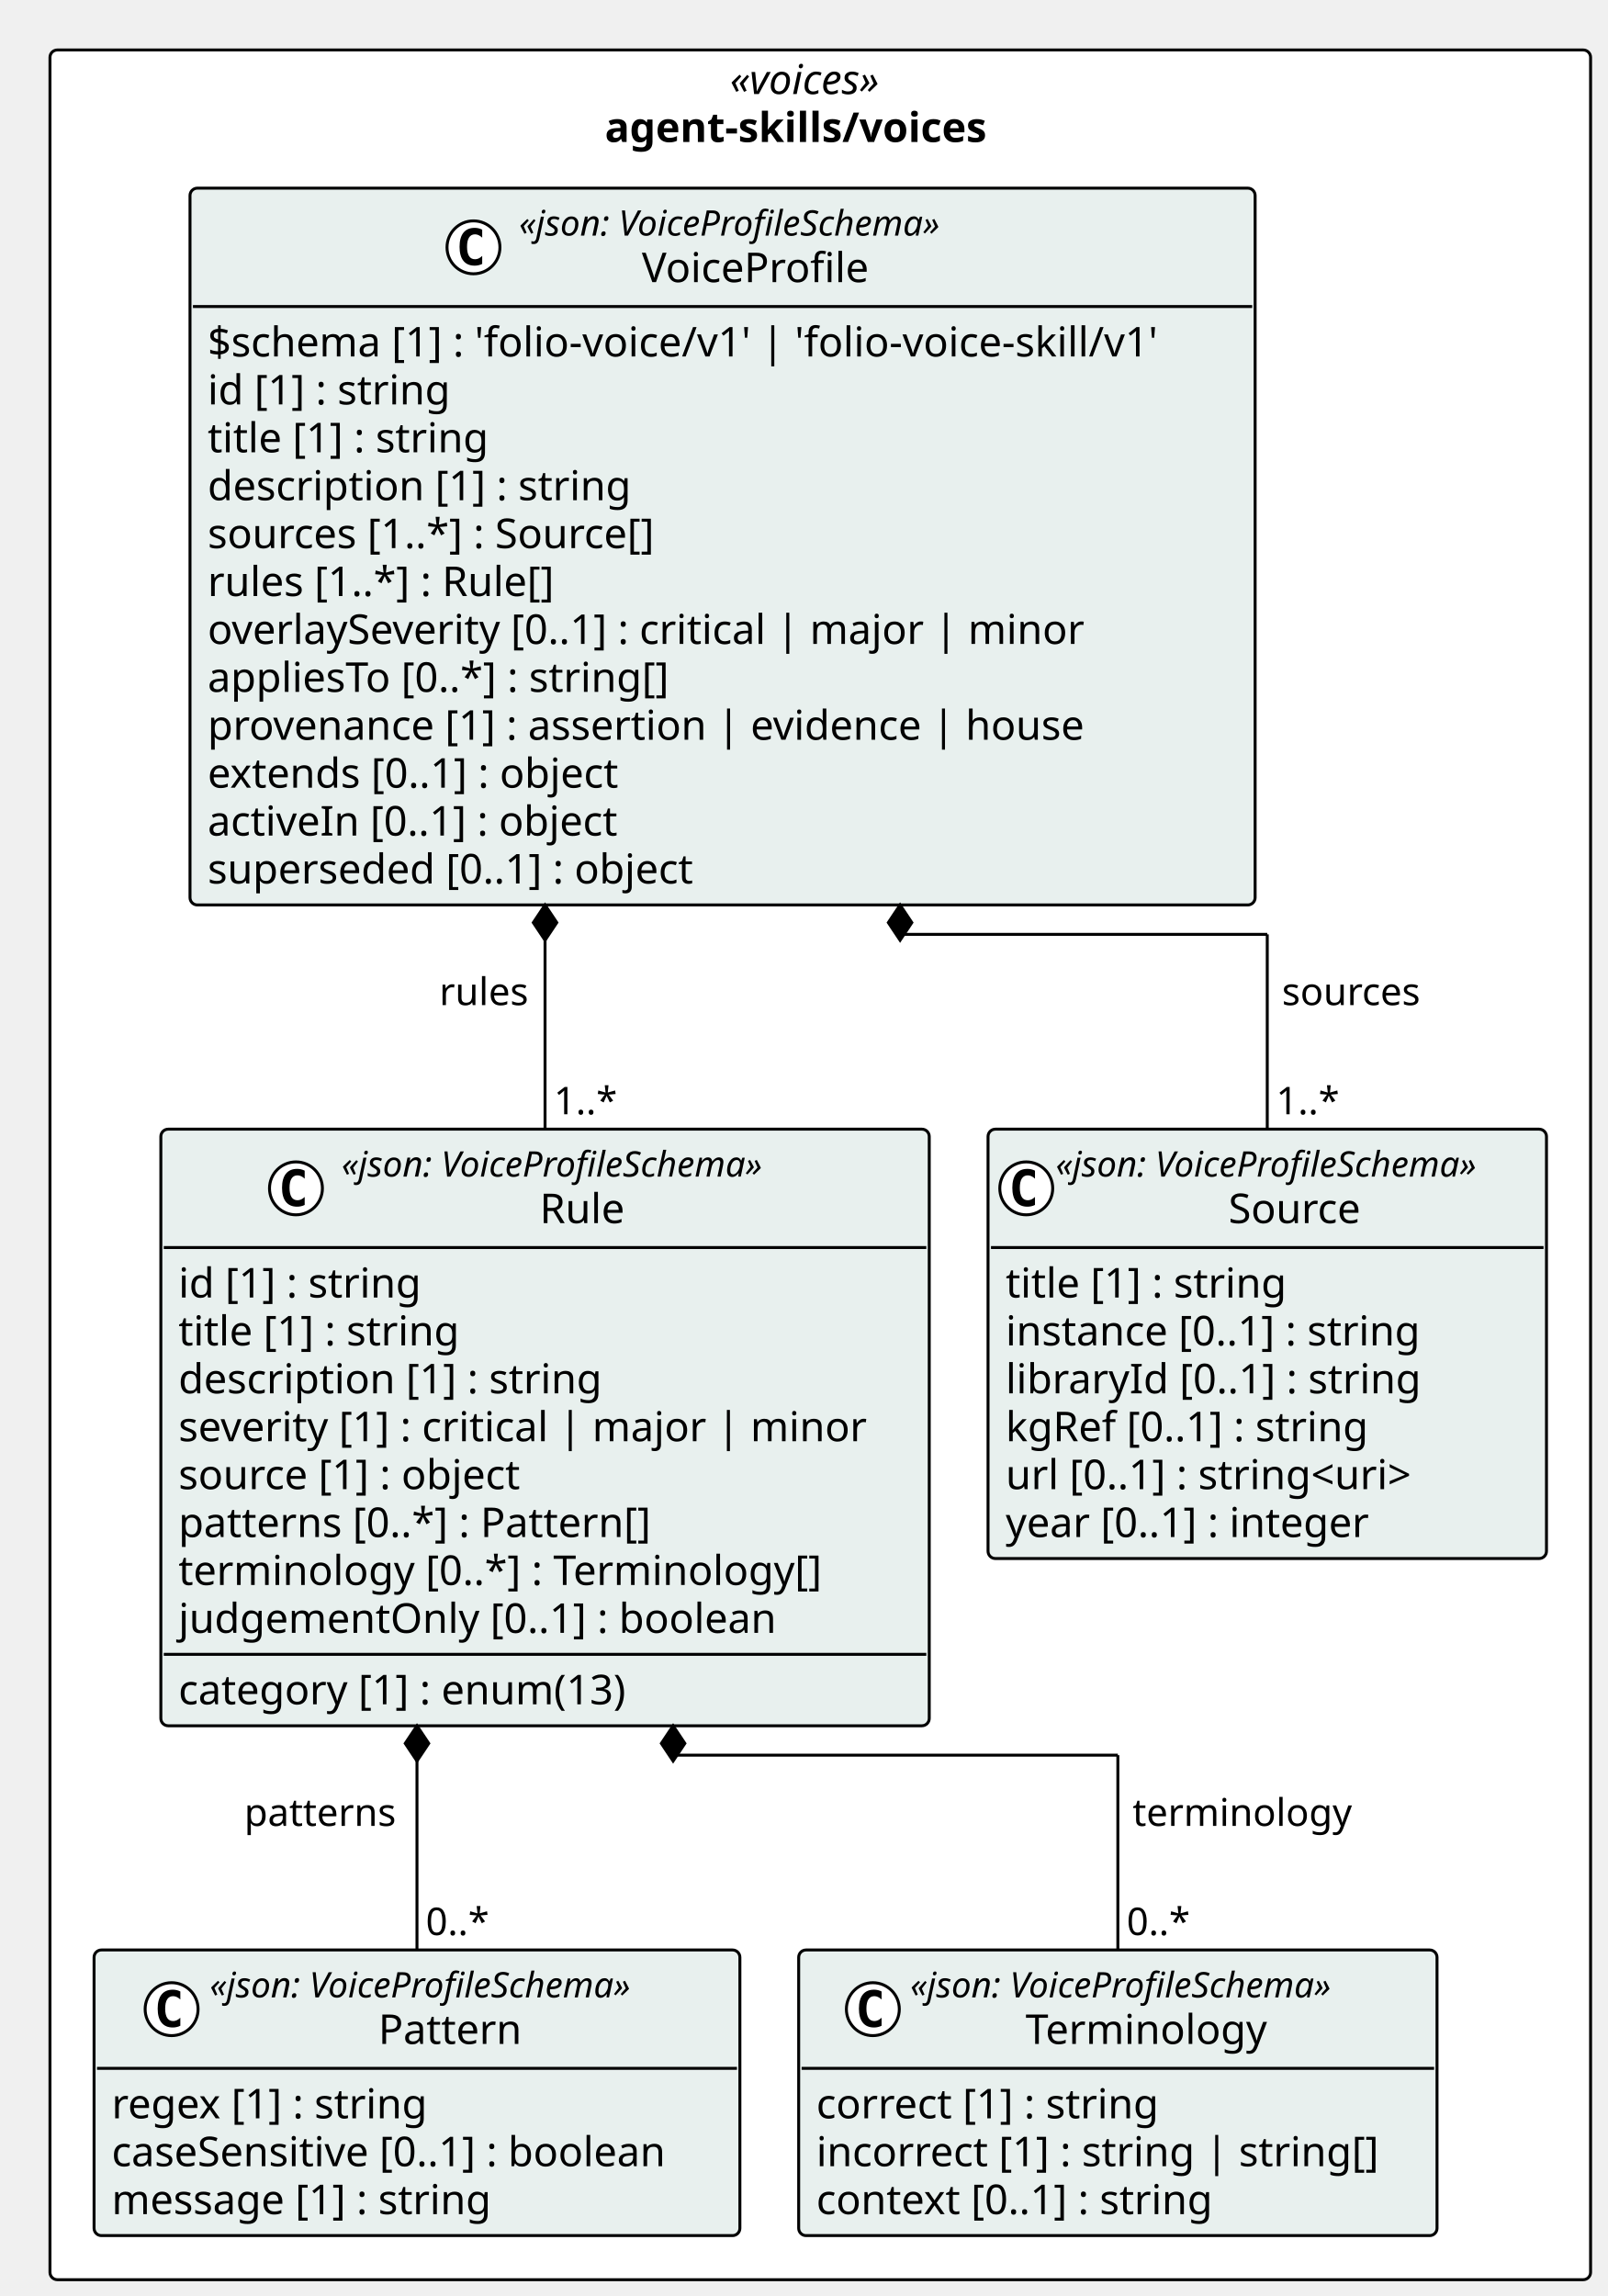
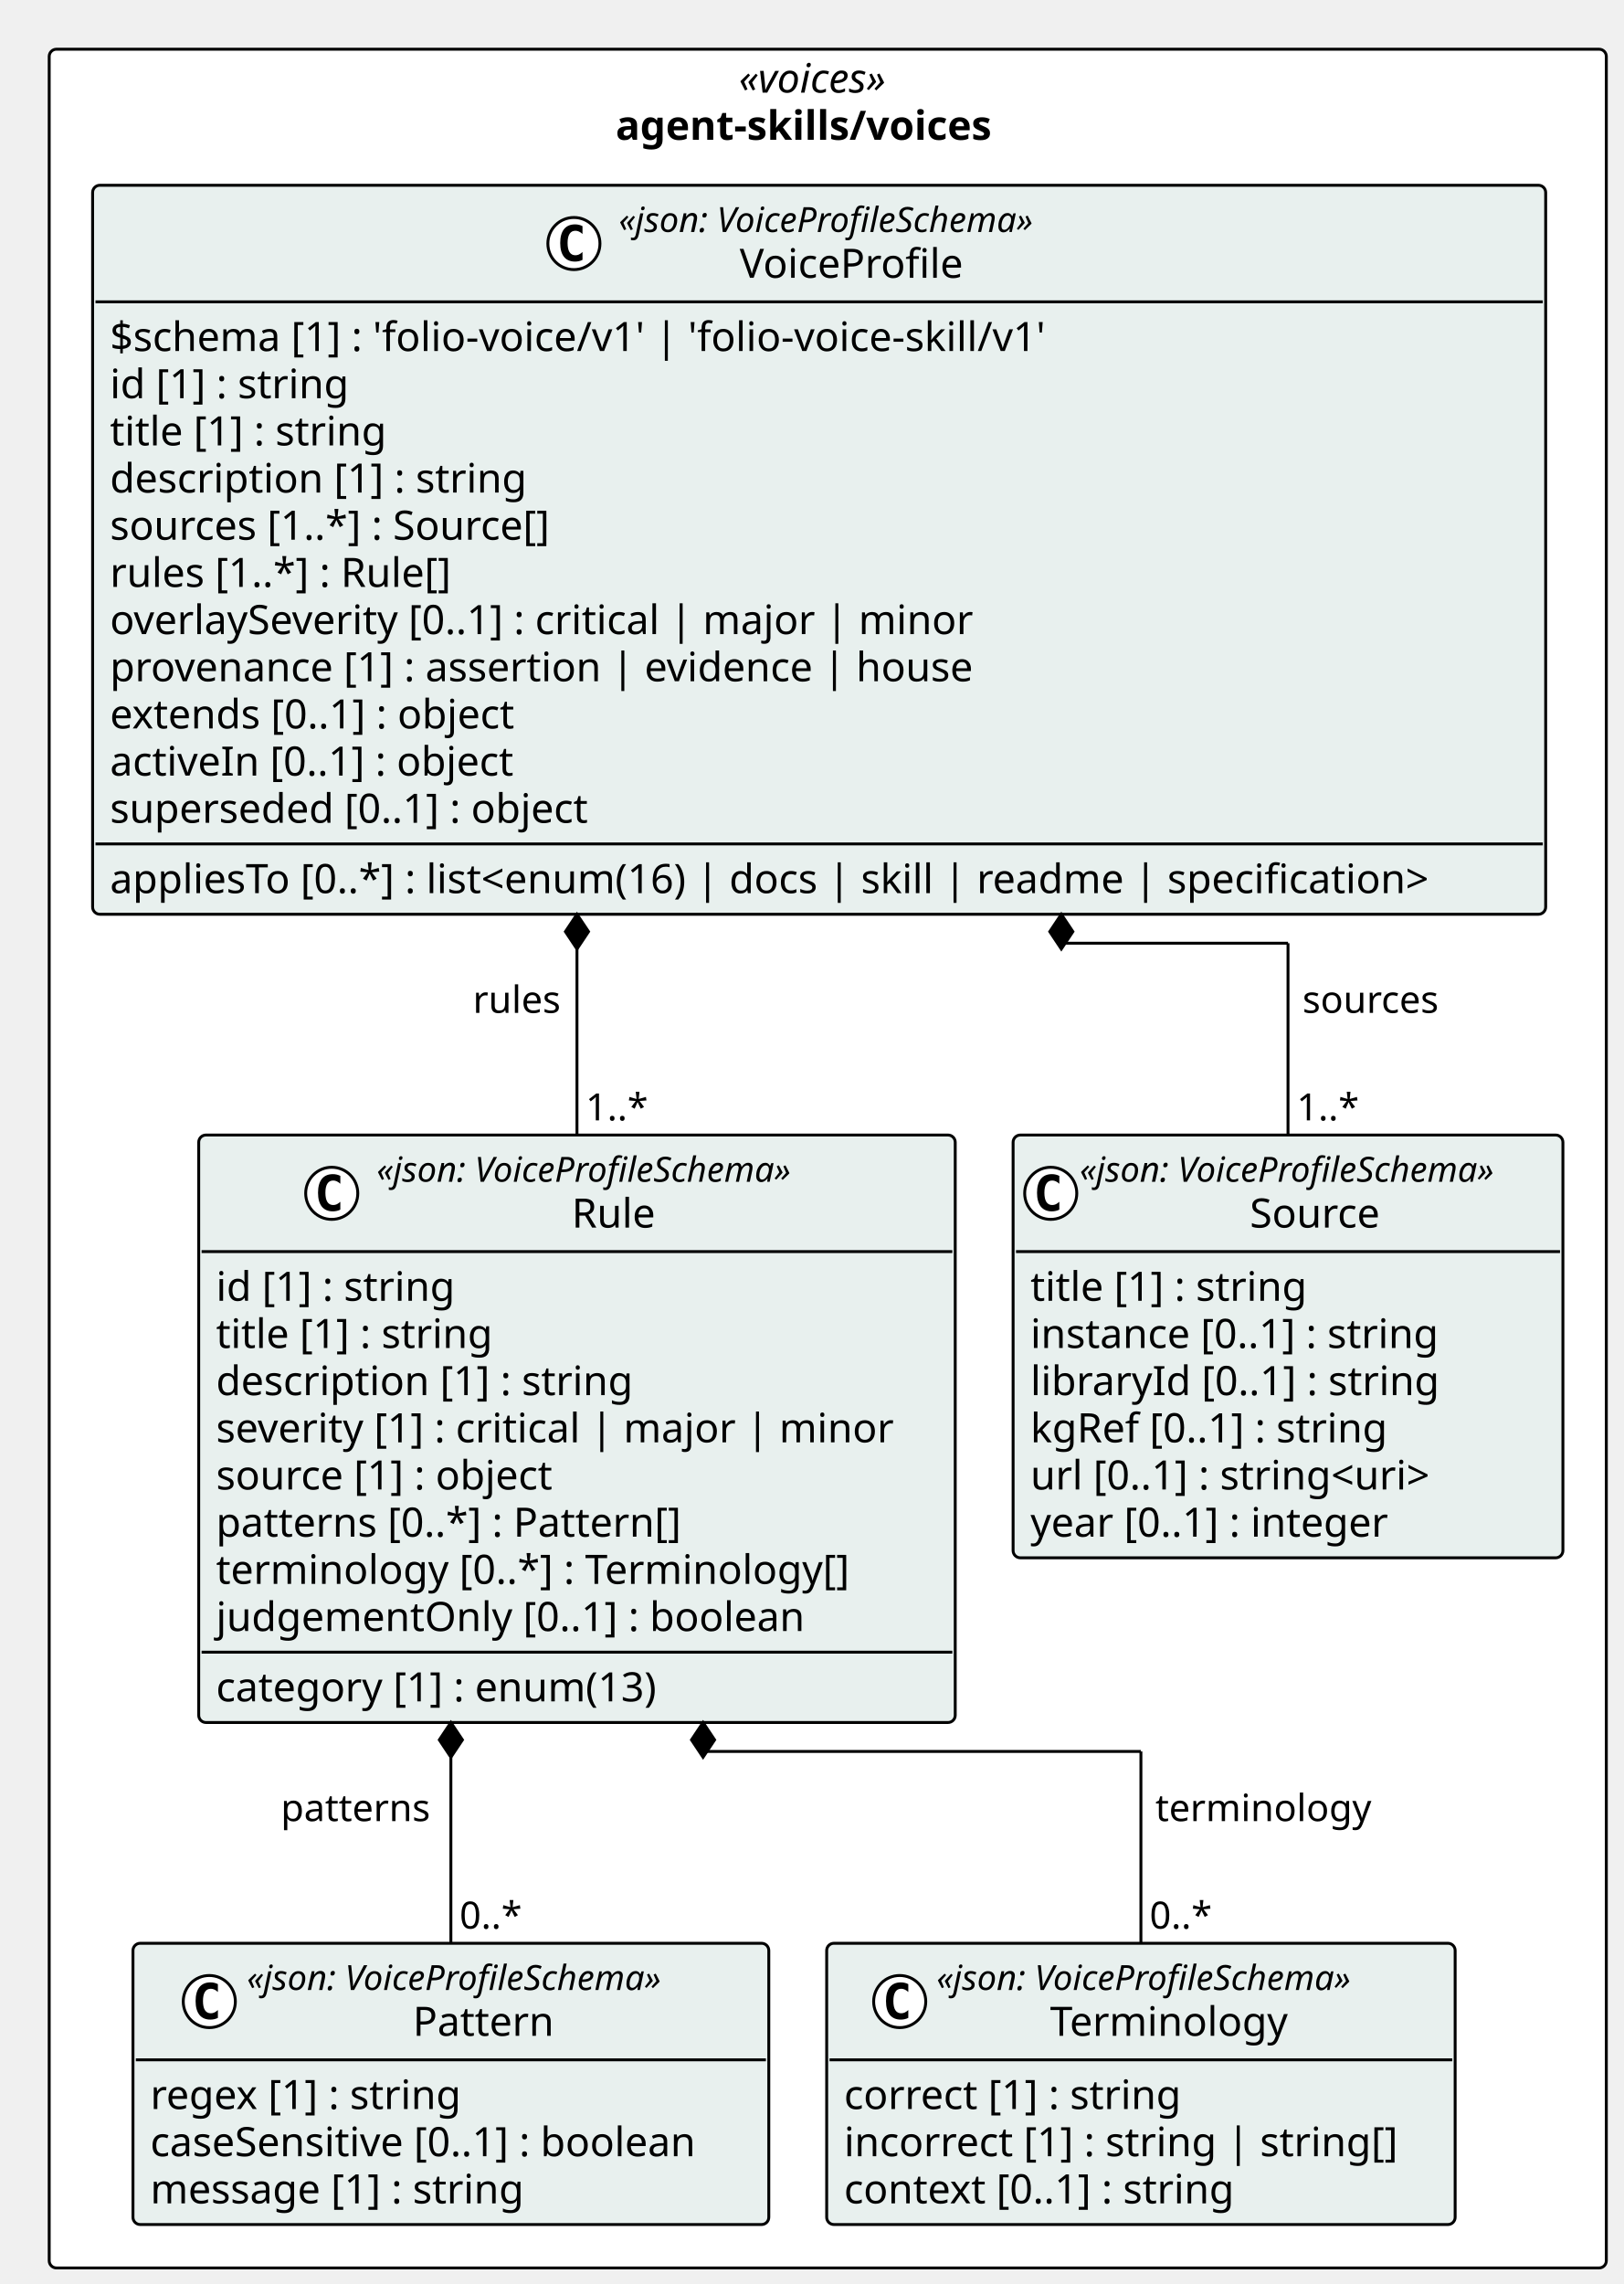
- <svg xmlns="http://www.w3.org/2000/svg" contentStyleType="text/css" height="781px" preserveAspectRatio="none" style="width:547px;height:781px;background:#FFFFFF;" version="1.1" viewBox="0 0 547 781" width="547px" zoomAndPan="magnify">
+ <svg xmlns="http://www.w3.org/2000/svg" contentStyleType="text/css" height="789px" preserveAspectRatio="none" style="width:561px;height:789px;background:#FFFFFF;" version="1.1" viewBox="0 0 561 789" width="561px" zoomAndPan="magnify">
  <defs />
  <g>
-     <rect fill="#FFFFFF" height="758.453" rx="2.5" ry="2.5" style="stroke:#000000;stroke-width:1.0;" width="524.085" x="17" y="17" />
-     <text fill="#000000" font-family="Verdana" font-size="14" font-style="italic" lengthAdjust="spacing" textLength="61.476" x="248.304" y="31.995">«voices»</text>
-     <text fill="#000000" font-family="Verdana" font-size="14" font-weight="bold" lengthAdjust="spacing" textLength="146.59" x="205.747" y="48.292">agent-skills/voices</text>
+     <rect fill="#FFFFFF" height="766.453" rx="2.5" ry="2.5" style="stroke:#000000;stroke-width:1.0;" width="538.029" x="17" y="17" />
+     <text fill="#000000" font-family="Verdana" font-size="14" font-style="italic" lengthAdjust="spacing" textLength="61.476" x="255.277" y="31.995">«voices»</text>
+     <text fill="#000000" font-family="Verdana" font-size="14" font-weight="bold" lengthAdjust="spacing" textLength="146.59" x="212.72" y="48.292">agent-skills/voices</text>
    <g id="elem_agent_skills_voices_Source">
-       <rect codeLine="11" fill="#E8F0EE" height="146.047" id="agent_skills_voices_Source" rx="2.5" ry="2.5" style="stroke:#000000;stroke-width:1.0;" width="189.973" x="336.112" y="384.094" />
-       <ellipse cx="349.112" cy="404.227" fill="#FFFFFF" rx="9" ry="9" style="stroke:#000000;stroke-width:1.0;" />
-       <path d="M352.081,409.867 Q351.502,410.164 350.862,410.305 Q350.221,410.461 349.518,410.461 Q347.018,410.461 345.69,408.82 Q344.377,407.164 344.377,404.039 Q344.377,400.914 345.69,399.258 Q347.018,397.602 349.518,397.602 Q350.221,397.602 350.862,397.758 Q351.518,397.914 352.081,398.211 L352.081,400.93 Q351.456,400.352 350.862,400.086 Q350.268,399.805 349.643,399.805 Q348.299,399.805 347.612,400.883 Q346.924,401.945 346.924,404.039 Q346.924,406.133 347.612,407.211 Q348.299,408.273 349.643,408.273 Q350.268,408.273 350.862,408.008 Q351.456,407.727 352.081,407.148 L352.081,409.867 Z " fill="#000000" />
-       <text fill="#000000" font-family="Verdana" font-size="12" font-style="italic" lengthAdjust="spacing" textLength="165.973" x="359.112" y="400.232">«json: VoiceProfileSchema»</text>
-       <text fill="#000000" font-family="Verdana" font-size="14" lengthAdjust="spacing" textLength="48.392" x="417.902" y="416.058">Source</text>
-       <line style="stroke:#000000;stroke-width:1.0;" x1="337.112" x2="525.085" y1="424.359" y2="424.359" />
-       <text fill="#000000" font-family="Verdana" font-size="14" lengthAdjust="spacing" textLength="105.458" x="342.112" y="441.354">title [1] : string</text>
-       <text fill="#000000" font-family="Verdana" font-size="14" lengthAdjust="spacing" textLength="155.203" x="342.112" y="457.651">instance [0..1] : string</text>
-       <text fill="#000000" font-family="Verdana" font-size="14" lengthAdjust="spacing" textLength="153.952" x="342.112" y="473.948">libraryId [0..1] : string</text>
-       <text fill="#000000" font-family="Verdana" font-size="14" lengthAdjust="spacing" textLength="136.158" x="342.112" y="490.245">kgRef [0..1] : string</text>
-       <text fill="#000000" font-family="Verdana" font-size="14" lengthAdjust="spacing" textLength="156.393" x="342.112" y="506.542">url [0..1] : string&lt;uri&gt;</text>
-       <text fill="#000000" font-family="Verdana" font-size="14" lengthAdjust="spacing" textLength="137.06" x="342.112" y="522.839">year [0..1] : integer</text>
+       <rect codeLine="11" fill="#E8F0EE" height="146.047" id="agent_skills_voices_Source" rx="2.5" ry="2.5" style="stroke:#000000;stroke-width:1.0;" width="189.973" x="350.056" y="392.094" />
+       <ellipse cx="363.056" cy="412.227" fill="#FFFFFF" rx="9" ry="9" style="stroke:#000000;stroke-width:1.0;" />
+       <path d="M366.025,417.867 Q365.447,418.164 364.806,418.305 Q364.166,418.461 363.462,418.461 Q360.962,418.461 359.634,416.82 Q358.322,415.164 358.322,412.039 Q358.322,408.914 359.634,407.258 Q360.962,405.602 363.462,405.602 Q364.166,405.602 364.806,405.758 Q365.462,405.914 366.025,406.211 L366.025,408.93 Q365.4,408.352 364.806,408.086 Q364.212,407.805 363.587,407.805 Q362.244,407.805 361.556,408.883 Q360.869,409.945 360.869,412.039 Q360.869,414.133 361.556,415.211 Q362.244,416.273 363.587,416.273 Q364.212,416.273 364.806,416.008 Q365.4,415.727 366.025,415.148 L366.025,417.867 Z " fill="#000000" />
+       <text fill="#000000" font-family="Verdana" font-size="12" font-style="italic" lengthAdjust="spacing" textLength="165.973" x="373.056" y="408.232">«json: VoiceProfileSchema»</text>
+       <text fill="#000000" font-family="Verdana" font-size="14" lengthAdjust="spacing" textLength="48.392" x="431.847" y="424.058">Source</text>
+       <line style="stroke:#000000;stroke-width:1.0;" x1="351.056" x2="539.029" y1="432.359" y2="432.359" />
+       <text fill="#000000" font-family="Verdana" font-size="14" lengthAdjust="spacing" textLength="105.458" x="356.056" y="449.354">title [1] : string</text>
+       <text fill="#000000" font-family="Verdana" font-size="14" lengthAdjust="spacing" textLength="155.203" x="356.056" y="465.651">instance [0..1] : string</text>
+       <text fill="#000000" font-family="Verdana" font-size="14" lengthAdjust="spacing" textLength="153.952" x="356.056" y="481.948">libraryId [0..1] : string</text>
+       <text fill="#000000" font-family="Verdana" font-size="14" lengthAdjust="spacing" textLength="136.158" x="356.056" y="498.245">kgRef [0..1] : string</text>
+       <text fill="#000000" font-family="Verdana" font-size="14" lengthAdjust="spacing" textLength="156.393" x="356.056" y="514.542">url [0..1] : string&lt;uri&gt;</text>
+       <text fill="#000000" font-family="Verdana" font-size="14" lengthAdjust="spacing" textLength="137.06" x="356.056" y="530.839">year [0..1] : integer</text>
    </g>
    <g id="elem_agent_skills_voices_Pattern">
-       <rect codeLine="19" fill="#E8F0EE" height="97.156" id="agent_skills_voices_Pattern" rx="2.5" ry="2.5" style="stroke:#000000;stroke-width:1.0;" width="219.696" x="32" y="663.297" />
-       <ellipse cx="58.376" cy="683.43" fill="#FFFFFF" rx="9" ry="9" style="stroke:#000000;stroke-width:1.0;" />
-       <path d="M61.344,689.07 Q60.766,689.367 60.126,689.508 Q59.485,689.664 58.782,689.664 Q56.282,689.664 54.954,688.023 Q53.641,686.367 53.641,683.242 Q53.641,680.117 54.954,678.461 Q56.282,676.805 58.782,676.805 Q59.485,676.805 60.126,676.961 Q60.782,677.117 61.344,677.414 L61.344,680.133 Q60.719,679.555 60.126,679.289 Q59.532,679.008 58.907,679.008 Q57.563,679.008 56.876,680.086 Q56.188,681.148 56.188,683.242 Q56.188,685.336 56.876,686.414 Q57.563,687.477 58.907,687.477 Q59.532,687.477 60.126,687.211 Q60.719,686.93 61.344,686.352 L61.344,689.07 Z " fill="#000000" />
-       <text fill="#000000" font-family="Verdana" font-size="12" font-style="italic" lengthAdjust="spacing" textLength="165.973" x="71.348" y="679.436">«json: VoiceProfileSchema»</text>
-       <text fill="#000000" font-family="Verdana" font-size="14" lengthAdjust="spacing" textLength="51.242" x="128.713" y="695.261">Pattern</text>
-       <line style="stroke:#000000;stroke-width:1.0;" x1="33" x2="250.696" y1="703.562" y2="703.562" />
-       <text fill="#000000" font-family="Verdana" font-size="14" lengthAdjust="spacing" textLength="118.241" x="38" y="720.558">regex [1] : string</text>
-       <text fill="#000000" font-family="Verdana" font-size="14" lengthAdjust="spacing" textLength="207.696" x="38" y="736.855">caseSensitive [0..1] : boolean</text>
-       <text fill="#000000" font-family="Verdana" font-size="14" lengthAdjust="spacing" textLength="141.005" x="38" y="753.151">message [1] : string</text>
+       <rect codeLine="19" fill="#E8F0EE" height="97.156" id="agent_skills_voices_Pattern" rx="2.5" ry="2.5" style="stroke:#000000;stroke-width:1.0;" width="219.696" x="45.944" y="671.297" />
+       <ellipse cx="72.32" cy="691.43" fill="#FFFFFF" rx="9" ry="9" style="stroke:#000000;stroke-width:1.0;" />
+       <path d="M75.289,697.07 Q74.711,697.367 74.07,697.508 Q73.429,697.664 72.726,697.664 Q70.226,697.664 68.898,696.023 Q67.586,694.367 67.586,691.242 Q67.586,688.117 68.898,686.461 Q70.226,684.805 72.726,684.805 Q73.429,684.805 74.07,684.961 Q74.726,685.117 75.289,685.414 L75.289,688.133 Q74.664,687.555 74.07,687.289 Q73.476,687.008 72.851,687.008 Q71.507,687.008 70.82,688.086 Q70.132,689.148 70.132,691.242 Q70.132,693.336 70.82,694.414 Q71.507,695.477 72.851,695.477 Q73.476,695.477 74.07,695.211 Q74.664,694.93 75.289,694.352 L75.289,697.07 Z " fill="#000000" />
+       <text fill="#000000" font-family="Verdana" font-size="12" font-style="italic" lengthAdjust="spacing" textLength="165.973" x="85.292" y="687.436">«json: VoiceProfileSchema»</text>
+       <text fill="#000000" font-family="Verdana" font-size="14" lengthAdjust="spacing" textLength="51.242" x="142.658" y="703.261">Pattern</text>
+       <line style="stroke:#000000;stroke-width:1.0;" x1="46.944" x2="264.641" y1="711.562" y2="711.562" />
+       <text fill="#000000" font-family="Verdana" font-size="14" lengthAdjust="spacing" textLength="118.241" x="51.944" y="728.558">regex [1] : string</text>
+       <text fill="#000000" font-family="Verdana" font-size="14" lengthAdjust="spacing" textLength="207.696" x="51.944" y="744.855">caseSensitive [0..1] : boolean</text>
+       <text fill="#000000" font-family="Verdana" font-size="14" lengthAdjust="spacing" textLength="141.005" x="51.944" y="761.151">message [1] : string</text>
    </g>
    <g id="elem_agent_skills_voices_Terminology">
-       <rect codeLine="24" fill="#E8F0EE" height="97.156" id="agent_skills_voices_Terminology" rx="2.5" ry="2.5" style="stroke:#000000;stroke-width:1.0;" width="217.153" x="271.696" y="663.297" />
-       <ellipse cx="296.928" cy="683.43" fill="#FFFFFF" rx="9" ry="9" style="stroke:#000000;stroke-width:1.0;" />
-       <path d="M299.896,689.07 Q299.318,689.367 298.678,689.508 Q298.037,689.664 297.334,689.664 Q294.834,689.664 293.506,688.023 Q292.193,686.367 292.193,683.242 Q292.193,680.117 293.506,678.461 Q294.834,676.805 297.334,676.805 Q298.037,676.805 298.678,676.961 Q299.334,677.117 299.896,677.414 L299.896,680.133 Q299.271,679.555 298.678,679.289 Q298.084,679.008 297.459,679.008 Q296.115,679.008 295.428,680.086 Q294.74,681.148 294.74,683.242 Q294.74,685.336 295.428,686.414 Q296.115,687.477 297.459,687.477 Q298.084,687.477 298.678,687.211 Q299.271,686.93 299.896,686.352 L299.896,689.07 Z " fill="#000000" />
-       <text fill="#000000" font-family="Verdana" font-size="12" font-style="italic" lengthAdjust="spacing" textLength="165.973" x="309.646" y="679.436">«json: VoiceProfileSchema»</text>
-       <text fill="#000000" font-family="Verdana" font-size="14" lengthAdjust="spacing" textLength="87.514" x="348.875" y="695.261">Terminology</text>
-       <line style="stroke:#000000;stroke-width:1.0;" x1="272.696" x2="487.85" y1="703.562" y2="703.562" />
-       <text fill="#000000" font-family="Verdana" font-size="14" lengthAdjust="spacing" textLength="127.661" x="277.696" y="720.558">correct [1] : string</text>
-       <text fill="#000000" font-family="Verdana" font-size="14" lengthAdjust="spacing" textLength="205.153" x="277.696" y="736.855">incorrect [1] : string | string[]</text>
-       <text fill="#000000" font-family="Verdana" font-size="14" lengthAdjust="spacing" textLength="148.907" x="277.696" y="753.151">context [0..1] : string</text>
+       <rect codeLine="24" fill="#E8F0EE" height="97.156" id="agent_skills_voices_Terminology" rx="2.5" ry="2.5" style="stroke:#000000;stroke-width:1.0;" width="217.153" x="285.641" y="671.297" />
+       <ellipse cx="310.872" cy="691.43" fill="#FFFFFF" rx="9" ry="9" style="stroke:#000000;stroke-width:1.0;" />
+       <path d="M313.841,697.07 Q313.262,697.367 312.622,697.508 Q311.981,697.664 311.278,697.664 Q308.778,697.664 307.45,696.023 Q306.137,694.367 306.137,691.242 Q306.137,688.117 307.45,686.461 Q308.778,684.805 311.278,684.805 Q311.981,684.805 312.622,684.961 Q313.278,685.117 313.841,685.414 L313.841,688.133 Q313.216,687.555 312.622,687.289 Q312.028,687.008 311.403,687.008 Q310.059,687.008 309.372,688.086 Q308.684,689.148 308.684,691.242 Q308.684,693.336 309.372,694.414 Q310.059,695.477 311.403,695.477 Q312.028,695.477 312.622,695.211 Q313.216,694.93 313.841,694.352 L313.841,697.07 Z " fill="#000000" />
+       <text fill="#000000" font-family="Verdana" font-size="12" font-style="italic" lengthAdjust="spacing" textLength="165.973" x="323.59" y="687.436">«json: VoiceProfileSchema»</text>
+       <text fill="#000000" font-family="Verdana" font-size="14" lengthAdjust="spacing" textLength="87.514" x="362.82" y="703.261">Terminology</text>
+       <line style="stroke:#000000;stroke-width:1.0;" x1="286.641" x2="501.794" y1="711.562" y2="711.562" />
+       <text fill="#000000" font-family="Verdana" font-size="14" lengthAdjust="spacing" textLength="127.661" x="291.641" y="728.558">correct [1] : string</text>
+       <text fill="#000000" font-family="Verdana" font-size="14" lengthAdjust="spacing" textLength="205.153" x="291.641" y="744.855">incorrect [1] : string | string[]</text>
+       <text fill="#000000" font-family="Verdana" font-size="14" lengthAdjust="spacing" textLength="148.907" x="291.641" y="761.151">context [0..1] : string</text>
    </g>
    <g id="elem_agent_skills_voices_Rule">
-       <rect codeLine="29" fill="#E8F0EE" height="202.938" id="agent_skills_voices_Rule" rx="2.5" ry="2.5" style="stroke:#000000;stroke-width:1.0;" width="261.396" x="54.716" y="384.094" />
-       <ellipse cx="100.678" cy="404.227" fill="#FFFFFF" rx="9" ry="9" style="stroke:#000000;stroke-width:1.0;" />
-       <path d="M103.647,409.867 Q103.068,410.164 102.428,410.305 Q101.787,410.461 101.084,410.461 Q98.584,410.461 97.256,408.82 Q95.943,407.164 95.943,404.039 Q95.943,400.914 97.256,399.258 Q98.584,397.602 101.084,397.602 Q101.787,397.602 102.428,397.758 Q103.084,397.914 103.647,398.211 L103.647,400.93 Q103.022,400.352 102.428,400.086 Q101.834,399.805 101.209,399.805 Q99.865,399.805 99.178,400.883 Q98.49,401.945 98.49,404.039 Q98.49,406.133 99.178,407.211 Q99.865,408.273 101.209,408.273 Q101.834,408.273 102.428,408.008 Q103.022,407.727 103.647,407.148 L103.647,409.867 Z " fill="#000000" />
-       <text fill="#000000" font-family="Verdana" font-size="12" font-style="italic" lengthAdjust="spacing" textLength="165.973" x="116.178" y="400.232">«json: VoiceProfileSchema»</text>
-       <text fill="#000000" font-family="Verdana" font-size="14" lengthAdjust="spacing" textLength="31.104" x="183.612" y="416.058">Rule</text>
-       <line style="stroke:#000000;stroke-width:1.0;" x1="55.716" x2="315.112" y1="424.359" y2="424.359" />
-       <text fill="#000000" font-family="Verdana" font-size="14" lengthAdjust="spacing" textLength="90.863" x="60.716" y="441.354">id [1] : string</text>
-       <text fill="#000000" font-family="Verdana" font-size="14" lengthAdjust="spacing" textLength="105.458" x="60.716" y="457.651">title [1] : string</text>
-       <text fill="#000000" font-family="Verdana" font-size="14" lengthAdjust="spacing" textLength="155.928" x="60.716" y="473.948">description [1] : string</text>
-       <text fill="#000000" font-family="Verdana" font-size="14" lengthAdjust="spacing" textLength="249.395" x="60.716" y="490.245">severity [1] : critical | major | minor</text>
-       <text fill="#000000" font-family="Verdana" font-size="14" lengthAdjust="spacing" textLength="127.839" x="60.716" y="506.542">source [1] : object</text>
-       <text fill="#000000" font-family="Verdana" font-size="14" lengthAdjust="spacing" textLength="174.945" x="60.716" y="522.839">patterns [0..*] : Pattern[]</text>
-       <text fill="#000000" font-family="Verdana" font-size="14" lengthAdjust="spacing" textLength="236.688" x="60.716" y="539.136">terminology [0..*] : Terminology[]</text>
-       <text fill="#000000" font-family="Verdana" font-size="14" lengthAdjust="spacing" textLength="219.509" x="60.716" y="555.433">judgementOnly [0..1] : boolean</text>
-       <line style="stroke:#000000;stroke-width:1.0;" x1="55.716" x2="315.112" y1="562.734" y2="562.734" />
-       <text fill="#000000" font-family="Verdana" font-size="14" lengthAdjust="spacing" textLength="168.506" x="60.716" y="579.73">category [1] : enum(13)</text>
+       <rect codeLine="29" fill="#E8F0EE" height="202.938" id="agent_skills_voices_Rule" rx="2.5" ry="2.5" style="stroke:#000000;stroke-width:1.0;" width="261.396" x="68.661" y="392.094" />
+       <ellipse cx="114.622" cy="412.227" fill="#FFFFFF" rx="9" ry="9" style="stroke:#000000;stroke-width:1.0;" />
+       <path d="M117.591,417.867 Q117.013,418.164 116.372,418.305 Q115.731,418.461 115.028,418.461 Q112.528,418.461 111.2,416.82 Q109.888,415.164 109.888,412.039 Q109.888,408.914 111.2,407.258 Q112.528,405.602 115.028,405.602 Q115.731,405.602 116.372,405.758 Q117.028,405.914 117.591,406.211 L117.591,408.93 Q116.966,408.352 116.372,408.086 Q115.778,407.805 115.153,407.805 Q113.81,407.805 113.122,408.883 Q112.435,409.945 112.435,412.039 Q112.435,414.133 113.122,415.211 Q113.81,416.273 115.153,416.273 Q115.778,416.273 116.372,416.008 Q116.966,415.727 117.591,415.148 L117.591,417.867 Z " fill="#000000" />
+       <text fill="#000000" font-family="Verdana" font-size="12" font-style="italic" lengthAdjust="spacing" textLength="165.973" x="130.122" y="408.232">«json: VoiceProfileSchema»</text>
+       <text fill="#000000" font-family="Verdana" font-size="14" lengthAdjust="spacing" textLength="31.104" x="197.557" y="424.058">Rule</text>
+       <line style="stroke:#000000;stroke-width:1.0;" x1="69.661" x2="329.056" y1="432.359" y2="432.359" />
+       <text fill="#000000" font-family="Verdana" font-size="14" lengthAdjust="spacing" textLength="90.863" x="74.661" y="449.354">id [1] : string</text>
+       <text fill="#000000" font-family="Verdana" font-size="14" lengthAdjust="spacing" textLength="105.458" x="74.661" y="465.651">title [1] : string</text>
+       <text fill="#000000" font-family="Verdana" font-size="14" lengthAdjust="spacing" textLength="155.928" x="74.661" y="481.948">description [1] : string</text>
+       <text fill="#000000" font-family="Verdana" font-size="14" lengthAdjust="spacing" textLength="249.395" x="74.661" y="498.245">severity [1] : critical | major | minor</text>
+       <text fill="#000000" font-family="Verdana" font-size="14" lengthAdjust="spacing" textLength="127.839" x="74.661" y="514.542">source [1] : object</text>
+       <text fill="#000000" font-family="Verdana" font-size="14" lengthAdjust="spacing" textLength="174.945" x="74.661" y="530.839">patterns [0..*] : Pattern[]</text>
+       <text fill="#000000" font-family="Verdana" font-size="14" lengthAdjust="spacing" textLength="236.688" x="74.661" y="547.136">terminology [0..*] : Terminology[]</text>
+       <text fill="#000000" font-family="Verdana" font-size="14" lengthAdjust="spacing" textLength="219.509" x="74.661" y="563.433">judgementOnly [0..1] : boolean</text>
+       <line style="stroke:#000000;stroke-width:1.0;" x1="69.661" x2="329.056" y1="570.734" y2="570.734" />
+       <text fill="#000000" font-family="Verdana" font-size="14" lengthAdjust="spacing" textLength="168.506" x="74.661" y="587.73">category [1] : enum(13)</text>
    </g>
    <g id="elem_agent_skills_voices_VoiceProfile">
-       <rect codeLine="40" fill="#E8F0EE" height="243.828" id="agent_skills_voices_VoiceProfile" rx="2.5" ry="2.5" style="stroke:#000000;stroke-width:1.0;" width="362.335" x="64.636" y="64" />
-       <ellipse cx="161.067" cy="84.133" fill="#FFFFFF" rx="9" ry="9" style="stroke:#000000;stroke-width:1.0;" />
-       <path d="M164.036,89.773 Q163.458,90.07 162.817,90.211 Q162.176,90.367 161.473,90.367 Q158.973,90.367 157.645,88.727 Q156.333,87.07 156.333,83.945 Q156.333,80.82 157.645,79.164 Q158.973,77.508 161.473,77.508 Q162.176,77.508 162.817,77.664 Q163.473,77.82 164.036,78.117 L164.036,80.836 Q163.411,80.258 162.817,79.992 Q162.223,79.711 161.598,79.711 Q160.254,79.711 159.567,80.789 Q158.879,81.852 158.879,83.945 Q158.879,86.039 159.567,87.117 Q160.254,88.18 161.598,88.18 Q162.223,88.18 162.817,87.914 Q163.411,87.633 164.036,87.055 L164.036,89.773 Z " fill="#000000" />
-       <text fill="#000000" font-family="Verdana" font-size="12" font-style="italic" lengthAdjust="spacing" textLength="165.973" x="176.567" y="80.139">«json: VoiceProfileSchema»</text>
-       <text fill="#000000" font-family="Verdana" font-size="14" lengthAdjust="spacing" textLength="82.428" x="218.339" y="95.964">VoiceProfile</text>
-       <line style="stroke:#000000;stroke-width:1.0;" x1="65.636" x2="425.971" y1="104.266" y2="104.266" />
-       <text fill="#000000" font-family="Verdana" font-size="14" lengthAdjust="spacing" textLength="350.335" x="70.636" y="121.261">$schema [1] : 'folio-voice/v1' | 'folio-voice-skill/v1'</text>
-       <text fill="#000000" font-family="Verdana" font-size="14" lengthAdjust="spacing" textLength="90.863" x="70.636" y="137.558">id [1] : string</text>
-       <text fill="#000000" font-family="Verdana" font-size="14" lengthAdjust="spacing" textLength="105.458" x="70.636" y="153.855">title [1] : string</text>
-       <text fill="#000000" font-family="Verdana" font-size="14" lengthAdjust="spacing" textLength="155.928" x="70.636" y="170.151">description [1] : string</text>
-       <text fill="#000000" font-family="Verdana" font-size="14" lengthAdjust="spacing" textLength="167.207" x="70.636" y="186.448">sources [1..*] : Source[]</text>
-       <text fill="#000000" font-family="Verdana" font-size="14" lengthAdjust="spacing" textLength="130.252" x="70.636" y="202.745">rules [1..*] : Rule[]</text>
-       <text fill="#000000" font-family="Verdana" font-size="14" lengthAdjust="spacing" textLength="320.769" x="70.636" y="219.042">overlaySeverity [0..1] : critical | major | minor</text>
-       <text fill="#000000" font-family="Verdana" font-size="14" lengthAdjust="spacing" textLength="172.067" x="70.636" y="235.339">appliesTo [0..*] : string[]</text>
-       <text fill="#000000" font-family="Verdana" font-size="14" lengthAdjust="spacing" textLength="317.919" x="70.636" y="251.636">provenance [1] : assertion | evidence | house</text>
-       <text fill="#000000" font-family="Verdana" font-size="14" lengthAdjust="spacing" textLength="154.902" x="70.636" y="267.933">extends [0..1] : object</text>
-       <text fill="#000000" font-family="Verdana" font-size="14" lengthAdjust="spacing" textLength="154.403" x="70.636" y="284.229">activeIn [0..1] : object</text>
-       <text fill="#000000" font-family="Verdana" font-size="14" lengthAdjust="spacing" textLength="180.565" x="70.636" y="300.526">superseded [0..1] : object</text>
+       <rect codeLine="40" fill="#E8F0EE" height="251.828" id="agent_skills_voices_VoiceProfile" rx="2.5" ry="2.5" style="stroke:#000000;stroke-width:1.0;" width="502.075" x="32" y="64" />
+       <ellipse cx="198.301" cy="84.133" fill="#FFFFFF" rx="9" ry="9" style="stroke:#000000;stroke-width:1.0;" />
+       <path d="M201.27,89.773 Q200.692,90.07 200.051,90.211 Q199.411,90.367 198.708,90.367 Q196.208,90.367 194.879,88.727 Q193.567,87.07 193.567,83.945 Q193.567,80.82 194.879,79.164 Q196.208,77.508 198.708,77.508 Q199.411,77.508 200.051,77.664 Q200.708,77.82 201.27,78.117 L201.27,80.836 Q200.645,80.258 200.051,79.992 Q199.458,79.711 198.833,79.711 Q197.489,79.711 196.801,80.789 Q196.114,81.852 196.114,83.945 Q196.114,86.039 196.801,87.117 Q197.489,88.18 198.833,88.18 Q199.458,88.18 200.051,87.914 Q200.645,87.633 201.27,87.055 L201.27,89.773 Z " fill="#000000" />
+       <text fill="#000000" font-family="Verdana" font-size="12" font-style="italic" lengthAdjust="spacing" textLength="165.973" x="213.801" y="80.139">«json: VoiceProfileSchema»</text>
+       <text fill="#000000" font-family="Verdana" font-size="14" lengthAdjust="spacing" textLength="82.428" x="255.574" y="95.964">VoiceProfile</text>
+       <line style="stroke:#000000;stroke-width:1.0;" x1="33" x2="533.075" y1="104.266" y2="104.266" />
+       <text fill="#000000" font-family="Verdana" font-size="14" lengthAdjust="spacing" textLength="350.335" x="38" y="121.261">$schema [1] : 'folio-voice/v1' | 'folio-voice-skill/v1'</text>
+       <text fill="#000000" font-family="Verdana" font-size="14" lengthAdjust="spacing" textLength="90.863" x="38" y="137.558">id [1] : string</text>
+       <text fill="#000000" font-family="Verdana" font-size="14" lengthAdjust="spacing" textLength="105.458" x="38" y="153.855">title [1] : string</text>
+       <text fill="#000000" font-family="Verdana" font-size="14" lengthAdjust="spacing" textLength="155.928" x="38" y="170.151">description [1] : string</text>
+       <text fill="#000000" font-family="Verdana" font-size="14" lengthAdjust="spacing" textLength="167.207" x="38" y="186.448">sources [1..*] : Source[]</text>
+       <text fill="#000000" font-family="Verdana" font-size="14" lengthAdjust="spacing" textLength="130.252" x="38" y="202.745">rules [1..*] : Rule[]</text>
+       <text fill="#000000" font-family="Verdana" font-size="14" lengthAdjust="spacing" textLength="320.769" x="38" y="219.042">overlaySeverity [0..1] : critical | major | minor</text>
+       <text fill="#000000" font-family="Verdana" font-size="14" lengthAdjust="spacing" textLength="317.919" x="38" y="235.339">provenance [1] : assertion | evidence | house</text>
+       <text fill="#000000" font-family="Verdana" font-size="14" lengthAdjust="spacing" textLength="154.902" x="38" y="251.636">extends [0..1] : object</text>
+       <text fill="#000000" font-family="Verdana" font-size="14" lengthAdjust="spacing" textLength="154.403" x="38" y="267.933">activeIn [0..1] : object</text>
+       <text fill="#000000" font-family="Verdana" font-size="14" lengthAdjust="spacing" textLength="180.565" x="38" y="284.229">superseded [0..1] : object</text>
+       <line style="stroke:#000000;stroke-width:1.0;" x1="33" x2="533.075" y1="291.531" y2="291.531" />
+       <text fill="#000000" font-family="Verdana" font-size="14" lengthAdjust="spacing" textLength="490.075" x="38" y="308.526">appliesTo [0..*] : list&lt;enum(16) | docs | skill | readme | specification&gt;</text>
    </g>
-     <line style="stroke:#000000;stroke-width:1.0;" x1="306.192" x2="306.192" y1="307.828" y2="317.828" />
-     <line style="stroke:#000000;stroke-width:1.0;" x1="306.192" x2="431.098" y1="317.828" y2="317.828" />
-     <line style="stroke:#000000;stroke-width:1.0;" x1="431.098" x2="431.098" y1="317.828" y2="384.094" />
-     <polygon fill="#000000" points="306.192,307.828,302.192,313.828,306.192,319.828,310.192,313.828,306.192,307.828" style="stroke:#000000;stroke-width:1.0;" />
-     <text fill="#000000" font-family="Verdana" font-size="13" lengthAdjust="spacing" textLength="50.229" x="436.098" y="341.895">sources</text>
-     <text fill="#000000" font-family="Verdana" font-size="13" lengthAdjust="spacing" textLength="23.036" x="434.098" y="379.028">1..*</text>
-     <line style="stroke:#000000;stroke-width:1.0;" x1="141.848" x2="141.848" y1="587.031" y2="663.297" />
-     <polygon fill="#000000" points="141.848,587.031,137.848,593.031,141.848,599.031,145.848,593.031,141.848,587.031" style="stroke:#000000;stroke-width:1.0;" />
-     <text fill="#000000" font-family="Verdana" font-size="13" lengthAdjust="spacing" textLength="54.768" x="83.081" y="621.098">patterns</text>
-     <text fill="#000000" font-family="Verdana" font-size="13" lengthAdjust="spacing" textLength="23.036" x="144.848" y="658.231">0..*</text>
-     <line style="stroke:#000000;stroke-width:1.0;" x1="228.98" x2="228.98" y1="587.031" y2="597.031" />
-     <line style="stroke:#000000;stroke-width:1.0;" x1="228.98" x2="380.273" y1="597.031" y2="597.031" />
-     <line style="stroke:#000000;stroke-width:1.0;" x1="380.273" x2="380.273" y1="597.031" y2="663.297" />
-     <polygon fill="#000000" points="228.98,587.031,224.98,593.031,228.98,599.031,232.98,593.031,228.98,587.031" style="stroke:#000000;stroke-width:1.0;" />
-     <text fill="#000000" font-family="Verdana" font-size="13" lengthAdjust="spacing" textLength="78.419" x="385.273" y="621.098">terminology</text>
-     <text fill="#000000" font-family="Verdana" font-size="13" lengthAdjust="spacing" textLength="23.036" x="383.273" y="658.231">0..*</text>
-     <line style="stroke:#000000;stroke-width:1.0;" x1="185.414" x2="185.414" y1="307.828" y2="384.094" />
-     <polygon fill="#000000" points="185.414,307.828,181.414,313.828,185.414,319.828,189.414,313.828,185.414,307.828" style="stroke:#000000;stroke-width:1.0;" />
-     <text fill="#000000" font-family="Verdana" font-size="13" lengthAdjust="spacing" textLength="31.967" x="149.447" y="341.895">rules</text>
-     <text fill="#000000" font-family="Verdana" font-size="13" lengthAdjust="spacing" textLength="23.036" x="188.414" y="379.028">1..*</text>
+     <line style="stroke:#000000;stroke-width:1.0;" x1="366.717" x2="366.717" y1="315.828" y2="325.828" />
+     <line style="stroke:#000000;stroke-width:1.0;" x1="366.717" x2="445.043" y1="325.828" y2="325.828" />
+     <line style="stroke:#000000;stroke-width:1.0;" x1="445.043" x2="445.043" y1="325.828" y2="392.094" />
+     <polygon fill="#000000" points="366.717,315.828,362.717,321.828,366.717,327.828,370.717,321.828,366.717,315.828" style="stroke:#000000;stroke-width:1.0;" />
+     <text fill="#000000" font-family="Verdana" font-size="13" lengthAdjust="spacing" textLength="50.229" x="450.043" y="349.895">sources</text>
+     <text fill="#000000" font-family="Verdana" font-size="13" lengthAdjust="spacing" textLength="23.036" x="448.043" y="387.028">1..*</text>
+     <line style="stroke:#000000;stroke-width:1.0;" x1="155.792" x2="155.792" y1="595.031" y2="671.297" />
+     <polygon fill="#000000" points="155.792,595.031,151.792,601.031,155.792,607.031,159.792,601.031,155.792,595.031" style="stroke:#000000;stroke-width:1.0;" />
+     <text fill="#000000" font-family="Verdana" font-size="13" lengthAdjust="spacing" textLength="54.768" x="97.025" y="629.098">patterns</text>
+     <text fill="#000000" font-family="Verdana" font-size="13" lengthAdjust="spacing" textLength="23.036" x="158.792" y="666.231">0..*</text>
+     <line style="stroke:#000000;stroke-width:1.0;" x1="242.924" x2="242.924" y1="595.031" y2="605.031" />
+     <line style="stroke:#000000;stroke-width:1.0;" x1="242.924" x2="394.217" y1="605.031" y2="605.031" />
+     <line style="stroke:#000000;stroke-width:1.0;" x1="394.217" x2="394.217" y1="605.031" y2="671.297" />
+     <polygon fill="#000000" points="242.924,595.031,238.924,601.031,242.924,607.031,246.924,601.031,242.924,595.031" style="stroke:#000000;stroke-width:1.0;" />
+     <text fill="#000000" font-family="Verdana" font-size="13" lengthAdjust="spacing" textLength="78.419" x="399.217" y="629.098">terminology</text>
+     <text fill="#000000" font-family="Verdana" font-size="13" lengthAdjust="spacing" textLength="23.036" x="397.217" y="666.231">0..*</text>
+     <line style="stroke:#000000;stroke-width:1.0;" x1="199.358" x2="199.358" y1="315.828" y2="392.094" />
+     <polygon fill="#000000" points="199.358,315.828,195.358,321.828,199.358,327.828,203.358,321.828,199.358,315.828" style="stroke:#000000;stroke-width:1.0;" />
+     <text fill="#000000" font-family="Verdana" font-size="13" lengthAdjust="spacing" textLength="31.967" x="163.392" y="349.895">rules</text>
+     <text fill="#000000" font-family="Verdana" font-size="13" lengthAdjust="spacing" textLength="23.036" x="202.358" y="387.028">1..*</text>
  </g>
</svg>
